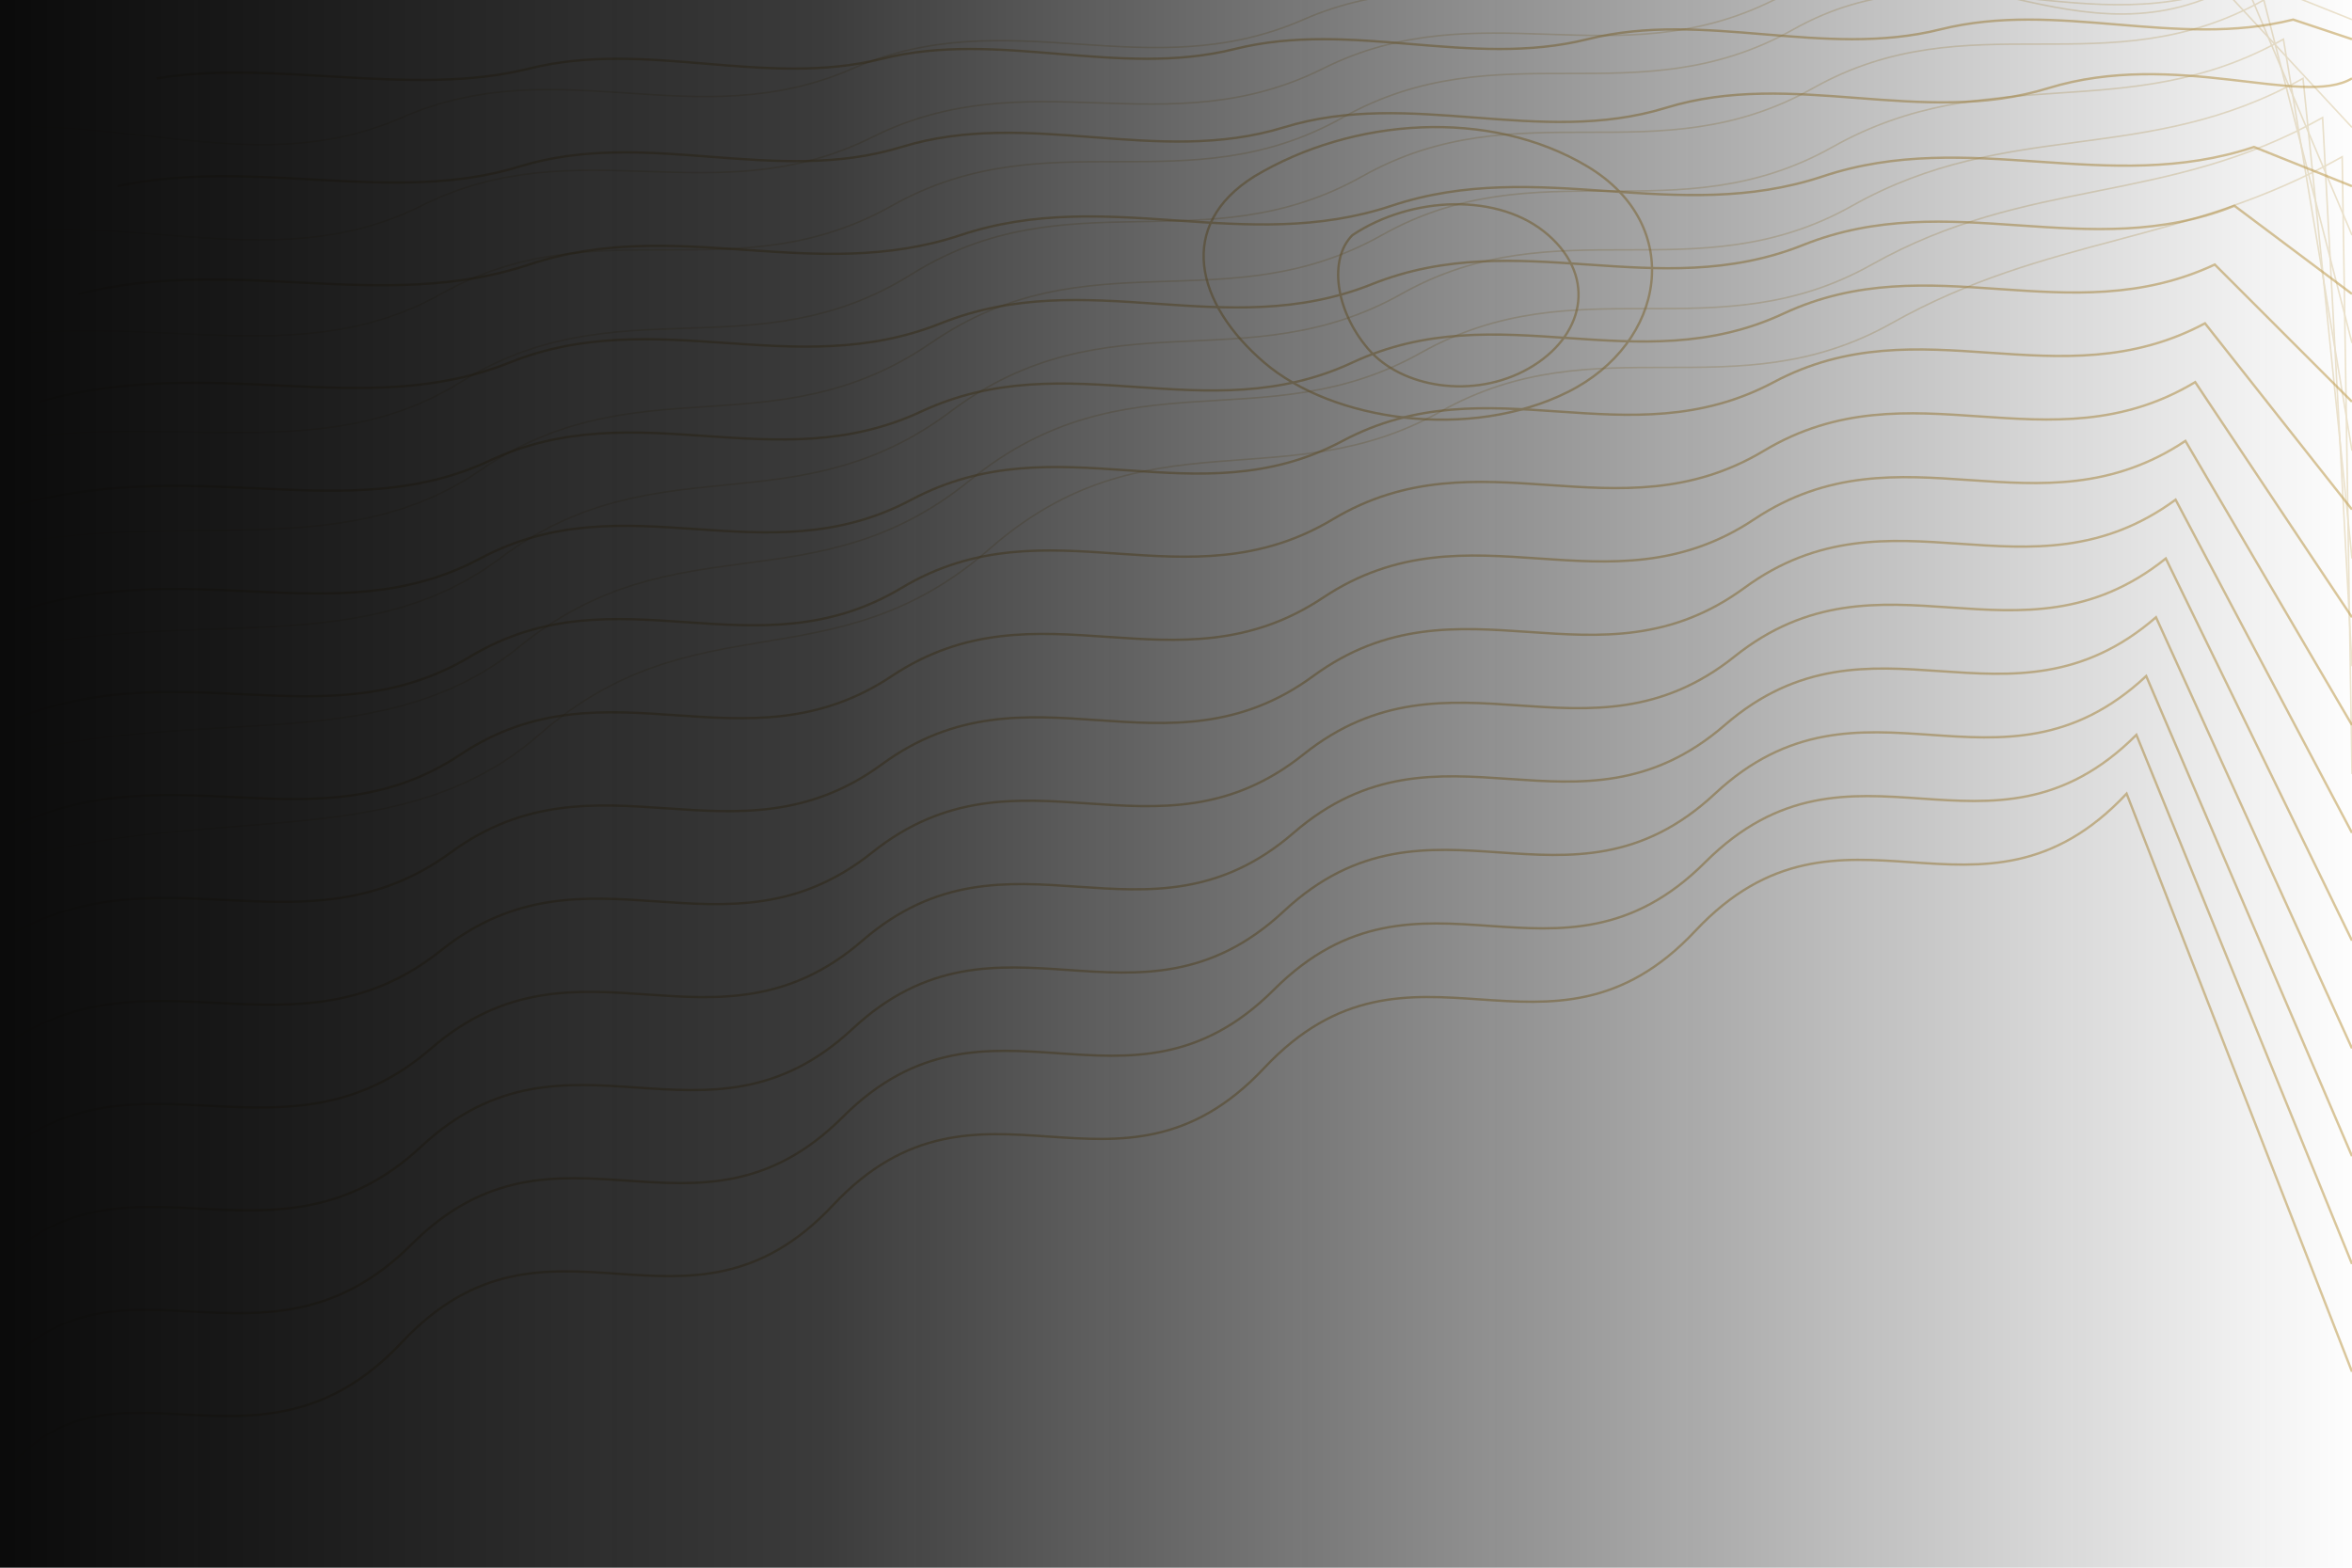
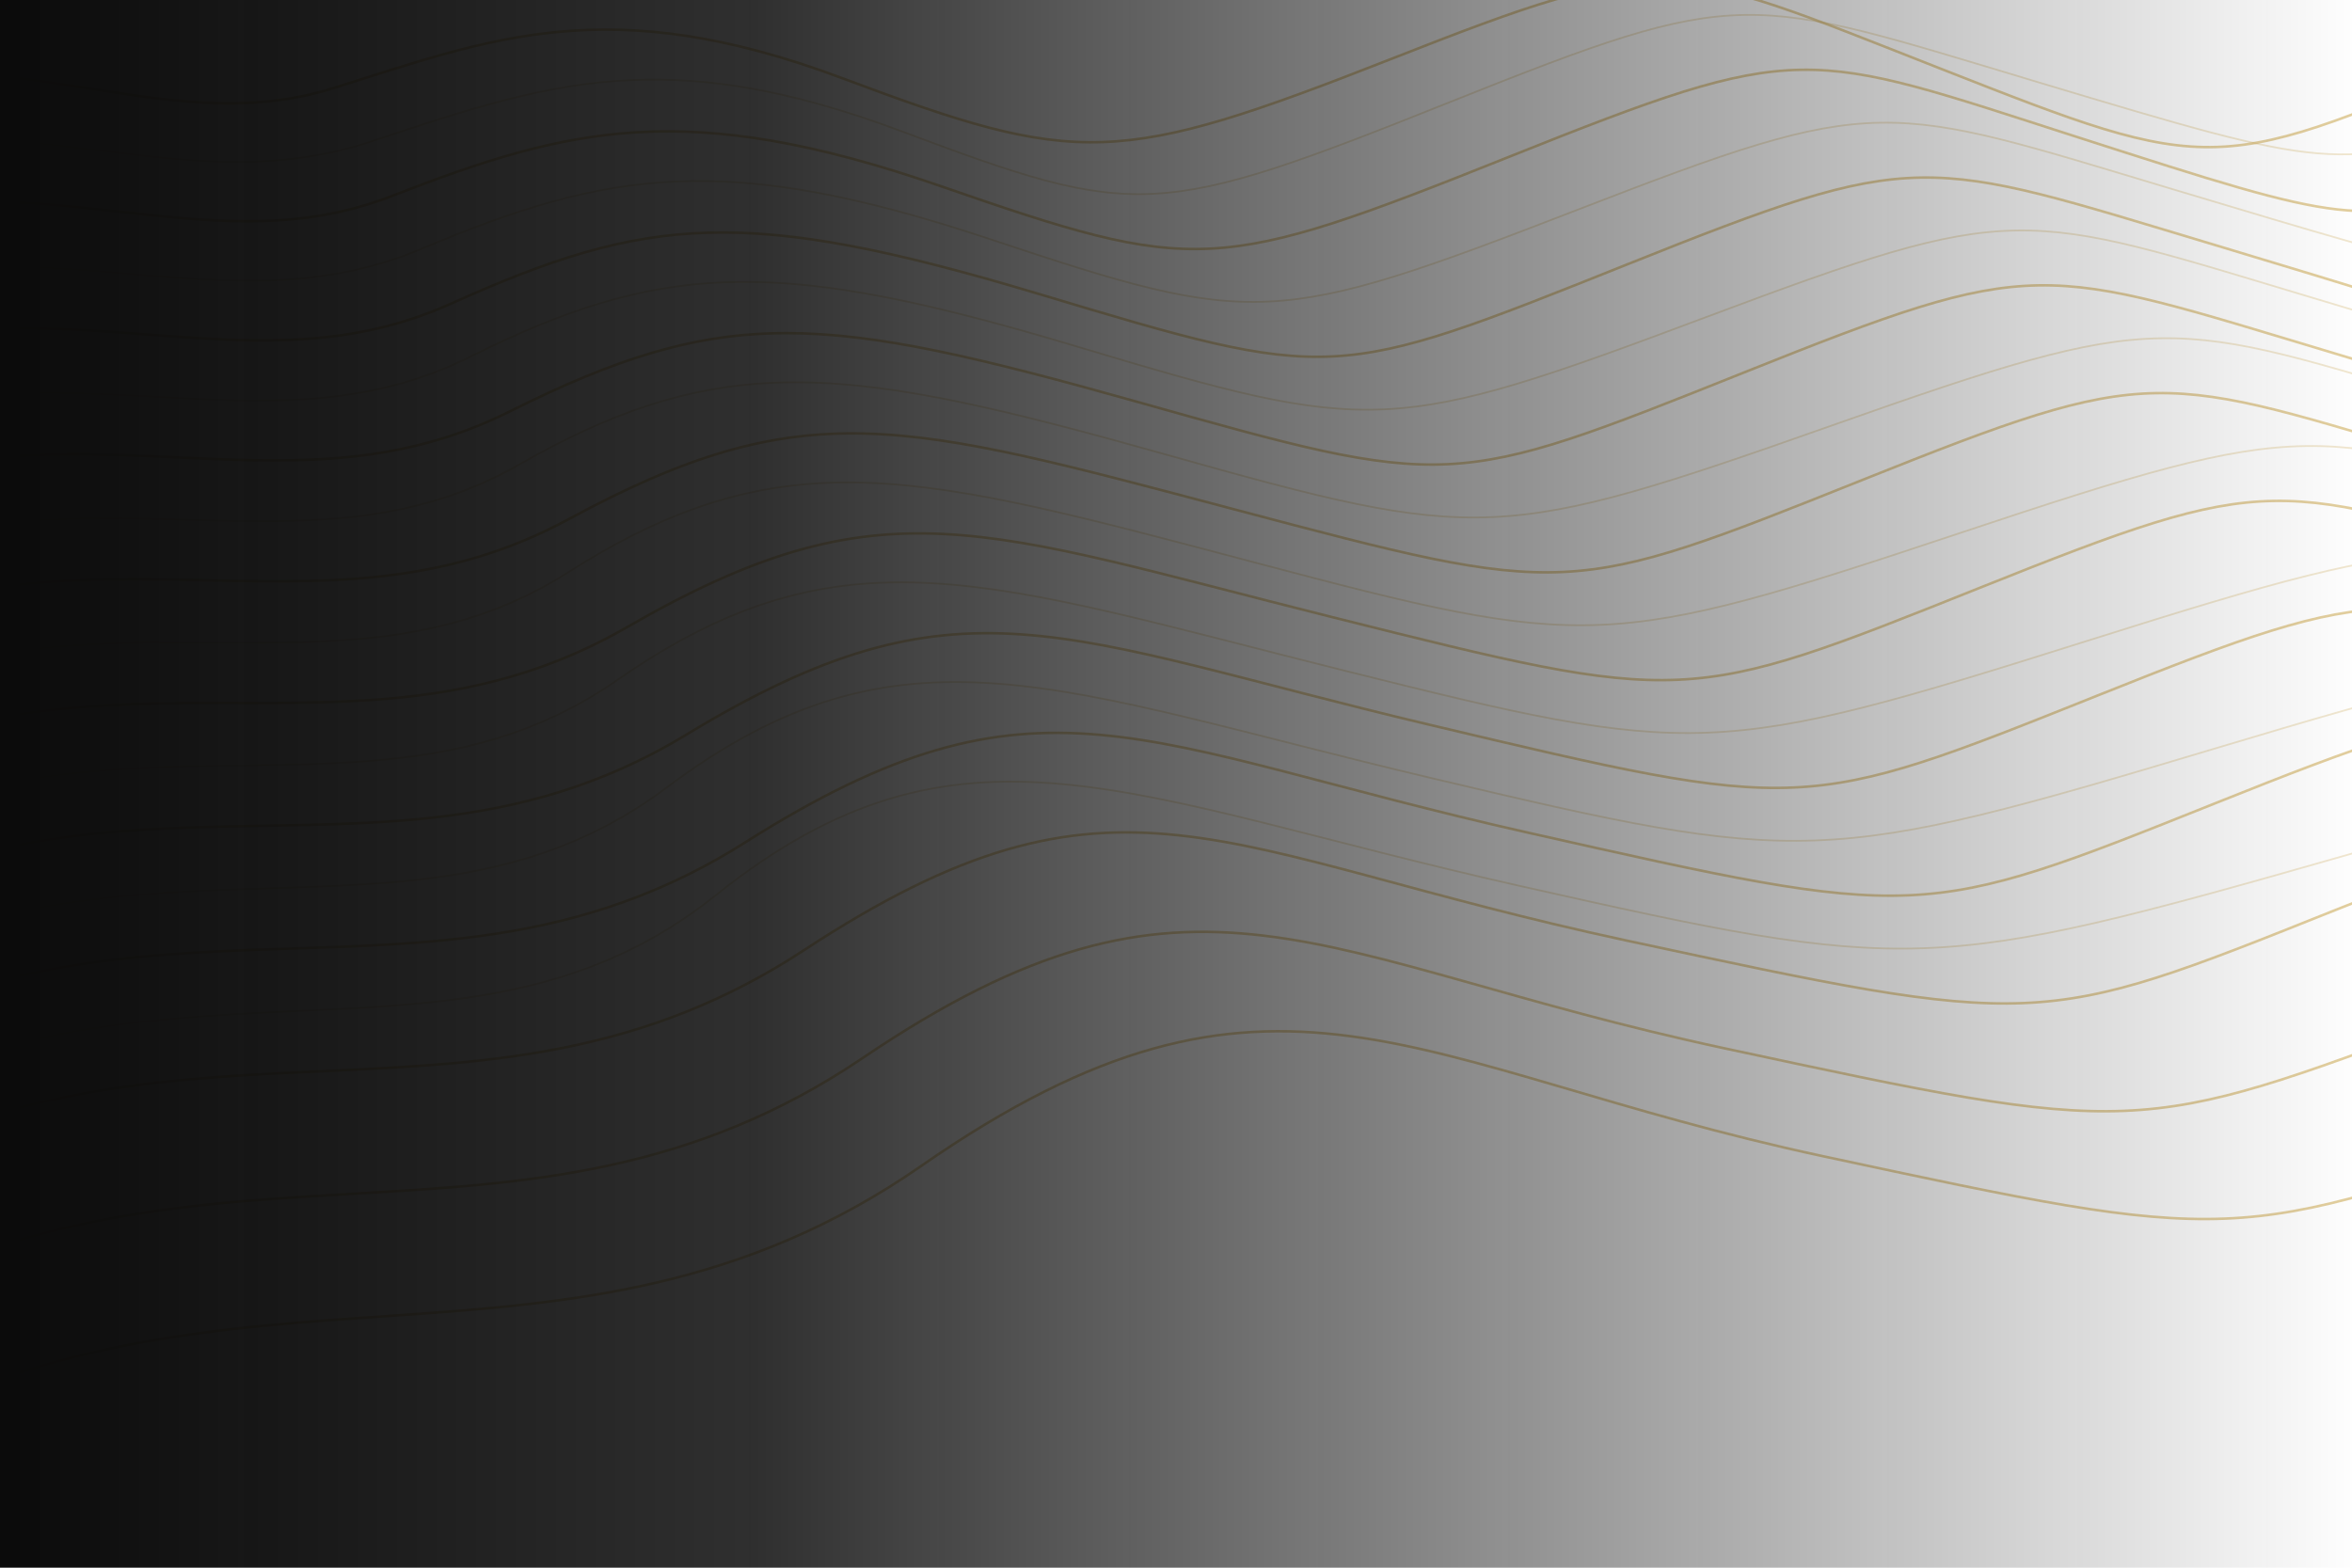
<svg xmlns="http://www.w3.org/2000/svg" viewBox="0 0 1200 800" preserveAspectRatio="xMaxYMid slice">
  <defs>
    <linearGradient id="fade" x1="0" y1="0" x2="1" y2="0">
      <stop offset="0%" stop-color="#0a0a0a" stop-opacity="1" />
-       <stop offset="35%" stop-color="#0a0a0a" stop-opacity="0.8" />
+       <stop offset="32%" stop-color="#0a0a0a" stop-opacity="0.85" />
      <stop offset="100%" stop-color="#0a0a0a" stop-opacity="0" />
    </linearGradient>
  </defs>
-   <g fill="none" stroke="#c4a35a" stroke-width="1.2" opacity="0.6">
-     <path d="M640 90 C690 60, 760 55, 810 85 C860 115, 850 175, 800 200 C750 225, 680 215, 645 185 C610 155, 600 115, 640 90 Z" />
-     <path d="M690 120 C720 100, 765 98, 790 120 C815 142, 808 172, 780 188 C752 204, 715 198, 698 178 C681 158, 678 132, 690 120 Z" />
-     <path d="M80 40 C140 30, 210 50, 270 35 C330 20, 390 45, 450 30 C510 15, 570 40, 630 25 C690 10, 750 35, 810 20 C870 5, 930 30, 990 15 C1050 0, 1110 25, 1170 10 L1200 20" />
-     <path d="M60 95 C130 80, 200 105, 265 85 C330 65, 395 95, 460 75 C525 55, 590 85, 655 65 C720 45, 785 75, 850 55 C915 35, 980 65, 1045 45 C1110 25, 1175 55, 1200 40" />
-     <path d="M40 150 C120 130, 195 160, 270 135 C345 110, 415 145, 490 120 C565 95, 635 130, 710 105 C785 80, 855 115, 930 90 C1005 65, 1075 100, 1150 75 L1200 95" />
-     <path d="M20 205 C110 180, 185 215, 260 185 C335 155, 405 195, 480 165 C555 135, 625 175, 700 145 C775 115, 845 155, 920 125 C995 95, 1065 135, 1140 105 L1200 150" />
-     <path d="M0 260 C100 230, 175 270, 250 235 C325 200, 395 245, 470 210 C545 175, 615 220, 690 185 C765 150, 835 195, 910 160 C985 125, 1055 170, 1130 135 L1200 205" />
-     <path d="M0 315 C95 280, 170 325, 245 285 C320 245, 390 295, 465 255 C540 215, 610 265, 685 225 C760 185, 830 235, 905 195 C980 155, 1050 205, 1125 165 L1200 260" />
-     <path d="M0 370 C90 330, 165 380, 240 335 C315 290, 385 345, 460 300 C535 255, 605 310, 680 265 C755 220, 825 275, 900 230 C975 185, 1045 240, 1120 195 L1200 315" />
-     <path d="M0 425 C85 380, 160 435, 235 385 C310 335, 380 395, 455 345 C530 295, 600 355, 675 305 C750 255, 820 315, 895 265 C970 215, 1040 275, 1115 225 L1200 370" />
-     <path d="M0 480 C80 430, 155 490, 230 435 C305 380, 375 445, 450 390 C525 335, 595 400, 670 345 C745 290, 815 355, 890 300 C965 245, 1035 310, 1110 255 L1200 425" />
-     <path d="M0 535 C75 480, 150 545, 225 485 C300 425, 370 495, 445 435 C520 375, 590 445, 665 385 C740 325, 810 395, 885 335 C960 275, 1030 345, 1105 285 L1200 480" />
-     <path d="M0 590 C70 530, 145 600, 220 535 C295 470, 365 545, 440 480 C515 415, 585 490, 660 425 C735 360, 805 435, 880 370 C955 305, 1025 380, 1100 315 L1200 535" />
-     <path d="M0 645 C65 580, 140 655, 215 585 C290 515, 360 595, 435 525 C510 455, 580 535, 655 465 C730 395, 800 475, 875 405 C950 335, 1020 415, 1095 345 L1200 590" />
-     <path d="M0 700 C60 630, 135 710, 210 635 C285 560, 355 645, 430 570 C505 495, 575 580, 650 505 C725 430, 795 515, 870 440 C945 365, 1015 450, 1090 375 L1200 645" />
-     <path d="M0 755 C55 680, 130 765, 205 685 C280 605, 350 695, 425 615 C500 535, 570 625, 645 545 C720 465, 790 555, 865 475 C940 395, 1010 485, 1085 405 L1200 700" />
+   <g fill="none" stroke="#d4b56a" stroke-width="1.3" opacity="0.65" stroke-linecap="round" stroke-linejoin="round">
+     <path d="M-80 40 C20 25, 90 70, 170 45 S310 -5, 430 40 S570 85, 710 30 S850 -20, 990 35 S1130 90, 1280 25" />
+     <path d="M-80 110 C30 85, 110 135, 200 100 S350 50, 480 95 S620 140, 770 80 S920 25, 1060 70 S1200 115, 1280 95" />
+     <path d="M-80 180 C40 145, 130 200, 230 155 S380 105, 530 150 S680 195, 830 135 S980 80, 1130 125 S1270 170, 1280 165" />
+     <path d="M-80 250 C50 205, 150 265, 260 210 S420 160, 580 205 S740 250, 890 190 S1040 135, 1190 180 S1330 225, 1280 235" />
+     <path d="M-80 320 C60 265, 170 330, 290 265 S460 215, 630 260 S800 305, 950 245 S1100 190, 1250 235 S1400 280, 1280 305" />
+     <path d="M-80 390 C70 325, 190 395, 320 320 S500 270, 680 315 S860 360, 1010 300 S1160 245, 1310 290 L1280 375" />
+     <path d="M-80 460 C80 385, 210 460, 350 375 S540 325, 730 370 S920 415, 1070 355 S1220 300, 1370 345 L1280 445" />
+     <path d="M-80 530 C90 445, 230 525, 380 430 S580 380, 780 425 S980 470, 1130 410 S1280 355, 1430 400 L1280 515" />
+     <path d="M-80 600 C100 505, 250 590, 410 485 S620 435, 830 480 S1040 525, 1190 465 S1340 410, 1490 455 L1280 585" />
+     <path d="M-80 670 C110 565, 270 655, 440 540 S670 490, 880 535 S1090 580, 1250 520 S1410 465, 1550 510 L1280 655" />
+     <path d="M-80 740 C120 625, 290 720, 470 595 S720 545, 930 590 S1140 635, 1310 575 S1480 520, 1610 565 L1280 725" />
  </g>
-   <g fill="none" stroke="#c4a35a" stroke-width="0.8" opacity="0.3">
-     <path d="M-40 70 C50 50, 125 95, 205 60 C285 25, 355 70, 435 35 C515 0, 585 45, 665 10 C745 -25, 815 20, 895 -15 C975 -50, 1045 15, 1125 -20 L1200 10" />
-     <path d="M-40 125 C55 100, 135 145, 215 105 C295 65, 365 110, 445 70 C525 30, 595 75, 675 35 C755 -5, 825 40, 905 0 C985 -40, 1055 35, 1135 -5 L1200 65" />
-     <path d="M-40 180 C60 150, 145 195, 225 150 C305 105, 375 150, 455 105 C535 60, 605 105, 685 60 C765 15, 835 60, 915 15 C995 -30, 1065 25, 1145 -10 L1200 120" />
-     <path d="M-40 235 C65 200, 155 245, 235 195 C315 145, 385 190, 465 140 C545 90, 615 135, 695 90 C775 45, 845 90, 925 45 C1005 0, 1075 45, 1155 0 L1200 175" />
-     <path d="M-40 290 C70 250, 165 295, 245 240 C325 185, 395 230, 475 175 C555 120, 625 165, 705 120 C785 75, 855 120, 935 75 C1015 30, 1085 65, 1165 20 L1200 230" />
-     <path d="M-40 345 C75 300, 175 345, 255 285 C335 225, 405 270, 485 210 C565 150, 635 195, 715 150 C795 105, 865 150, 945 105 C1025 60, 1095 85, 1175 40 L1200 285" />
-     <path d="M-40 400 C80 350, 185 395, 265 330 C345 265, 415 310, 495 245 C575 180, 645 225, 725 180 C805 135, 875 180, 955 135 C1035 90, 1105 105, 1185 60 L1200 340" />
-     <path d="M-40 455 C85 400, 195 445, 275 375 C355 305, 425 350, 505 280 C585 210, 655 255, 735 210 C815 165, 885 210, 965 165 C1045 120, 1115 125, 1195 80 L1200 395" />
+   <g fill="none" stroke="#d4b56a" stroke-width="0.9" opacity="0.32" stroke-linecap="round" stroke-linejoin="round">
+     <path d="M-80 75 C25 57, 100 102, 190 72 S340 22, 460 67 S590 112, 740 52 S890 -3, 1040 42 S1190 87, 1280 62" />
+     <path d="M-80 145 C35 117, 120 167, 215 127 S370 77, 505 122 S650 167, 805 107 S960 52, 1110 97 S1260 142, 1280 127" />
+     <path d="M-80 215 C45 177, 140 232, 240 182 S400 132, 550 177 S710 222, 870 162 S1030 107, 1180 152 S1330 197, 1280 192" />
+     <path d="M-80 285 C55 237, 160 297, 265 237 S435 187, 595 232 S765 277, 935 217 S1105 162, 1255 207 S1405 252, 1280 257" />
+     <path d="M-80 355 C65 297, 180 362, 290 292 S470 242, 640 287 S820 332, 1000 272 S1180 217, 1330 262 L1280 322" />
+     <path d="M-80 425 C75 357, 200 427, 315 347 S505 297, 685 342 S875 387, 1065 327 S1255 272, 1405 317 L1280 387" />
+     <path d="M-80 495 C85 417, 220 492, 340 402 S540 352, 730 397 S930 442, 1130 382 S1330 327, 1480 372 L1280 452" />
+     <path d="M-80 565 C95 477, 240 557, 365 457 S575 407, 775 452 S985 497, 1195 437 S1395 382, 1545 427 L1280 517" />
  </g>
  <rect width="1200" height="800" fill="url(#fade)" />
</svg>
